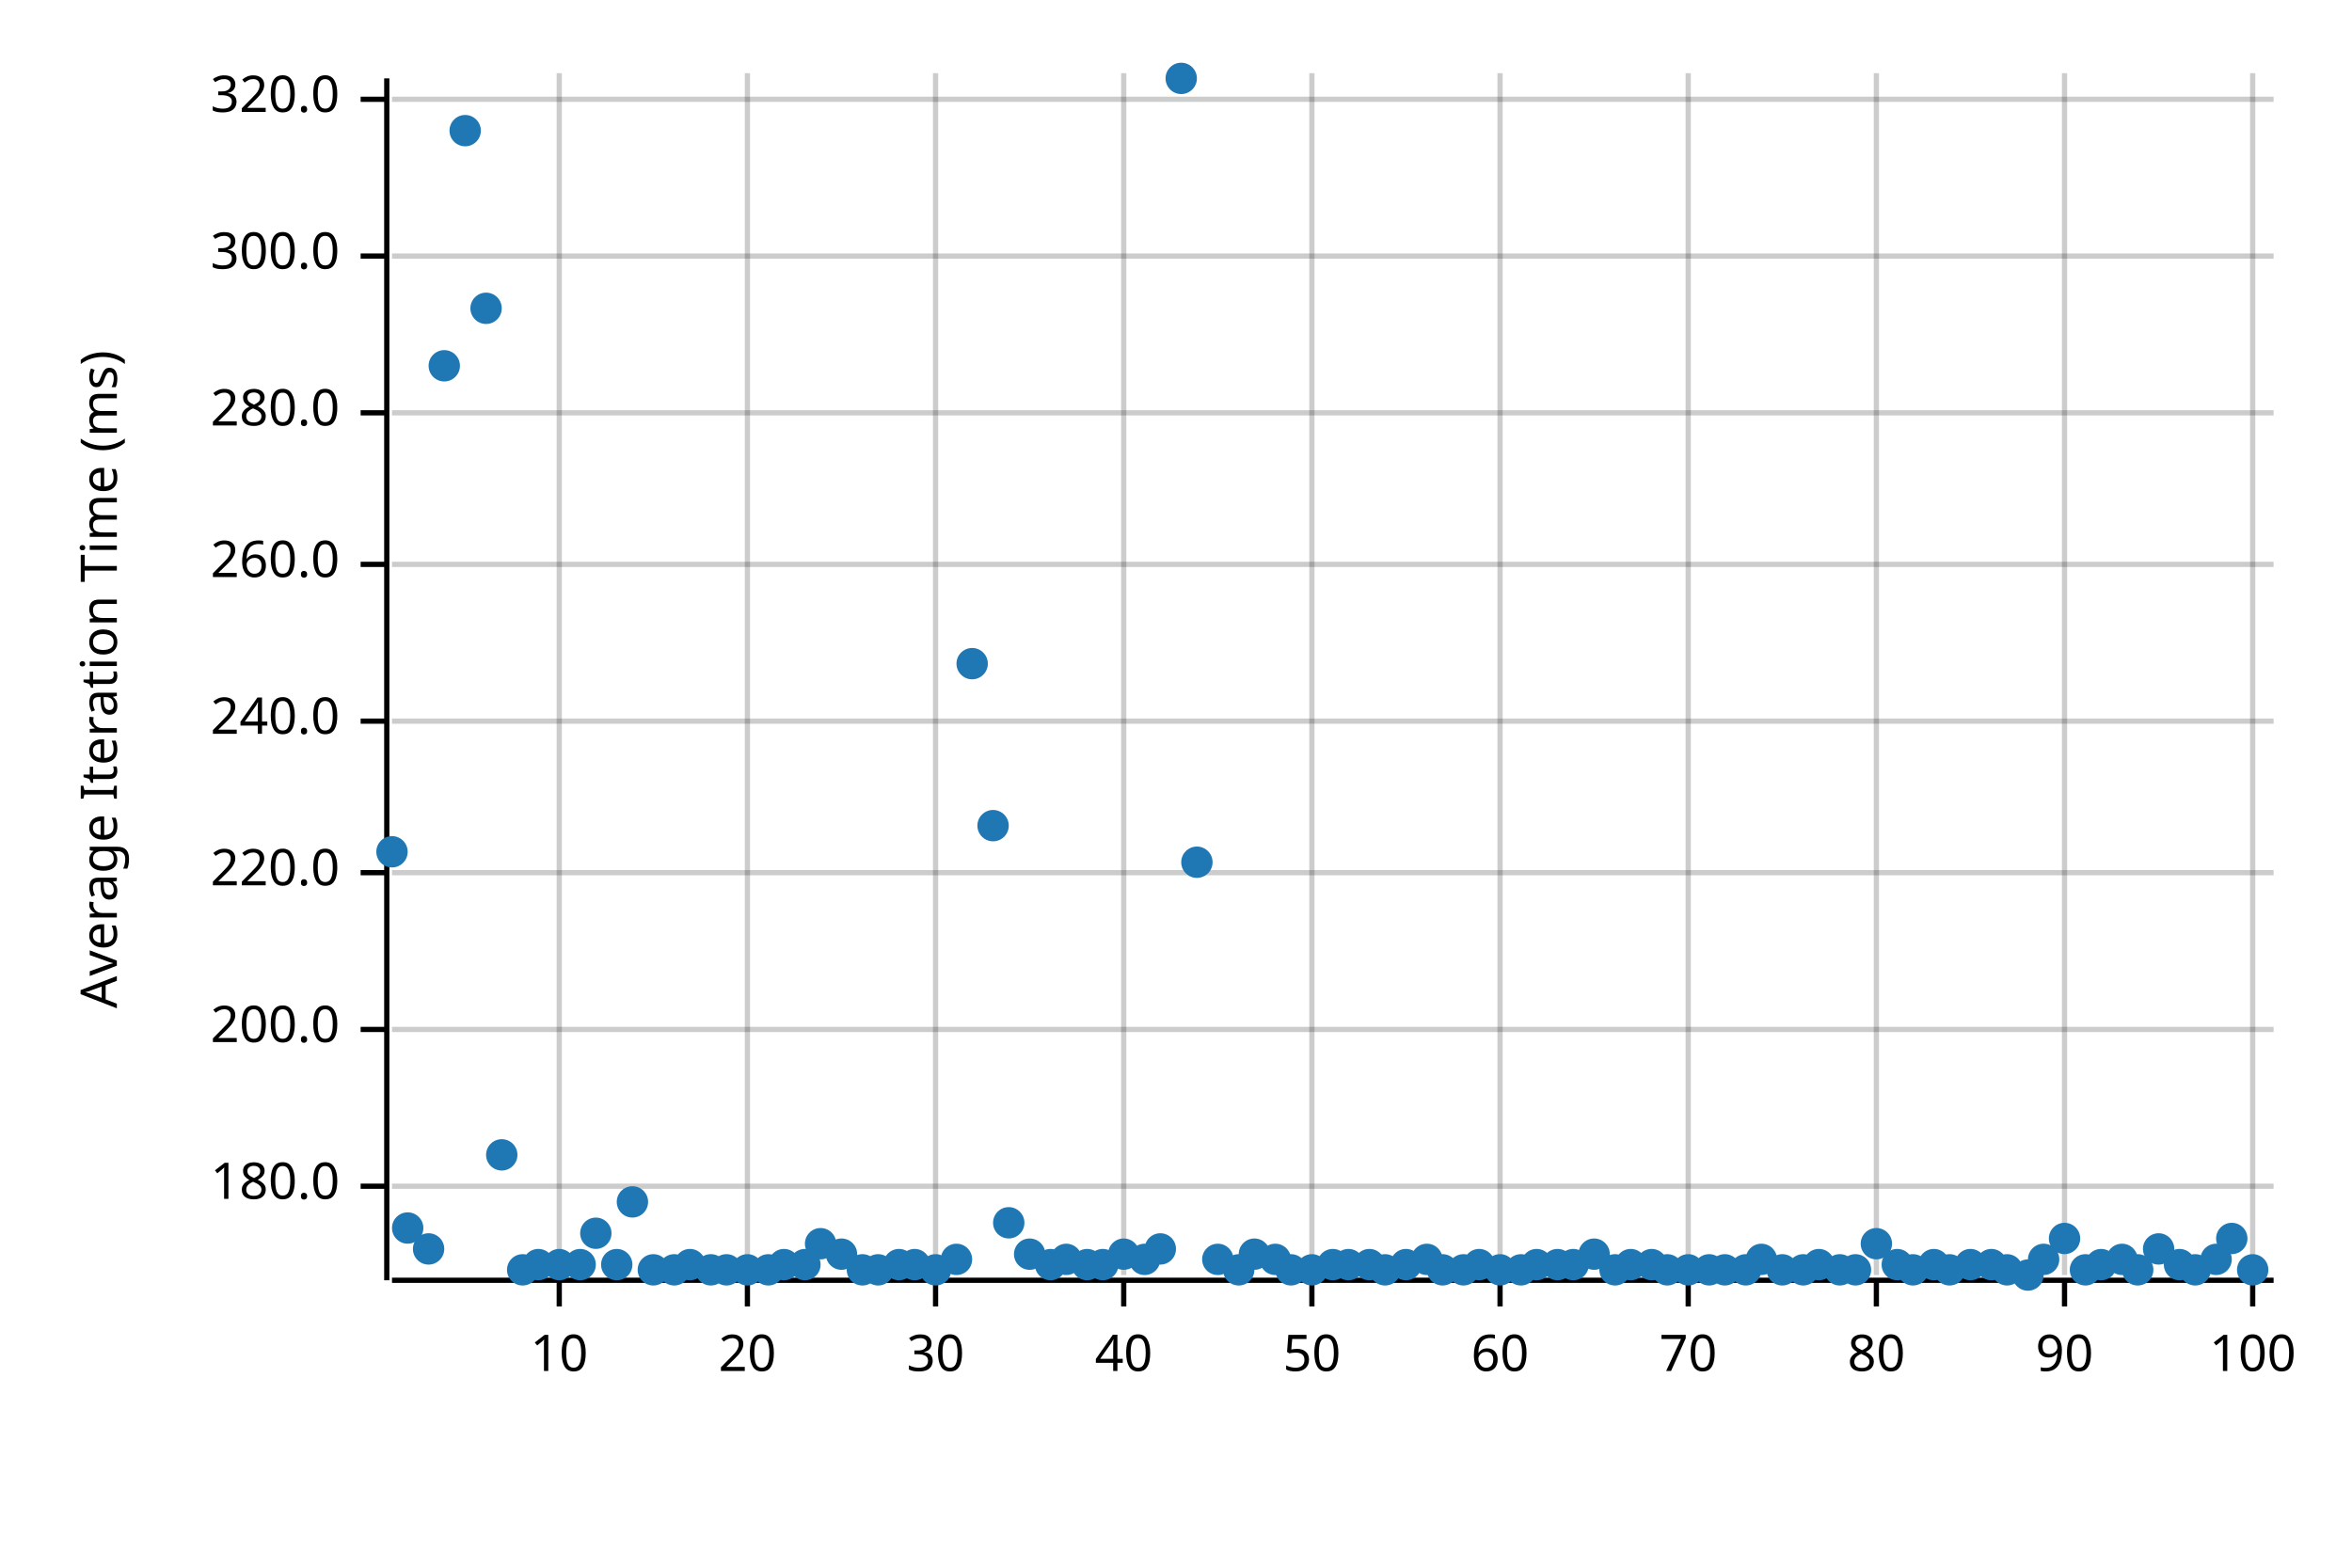
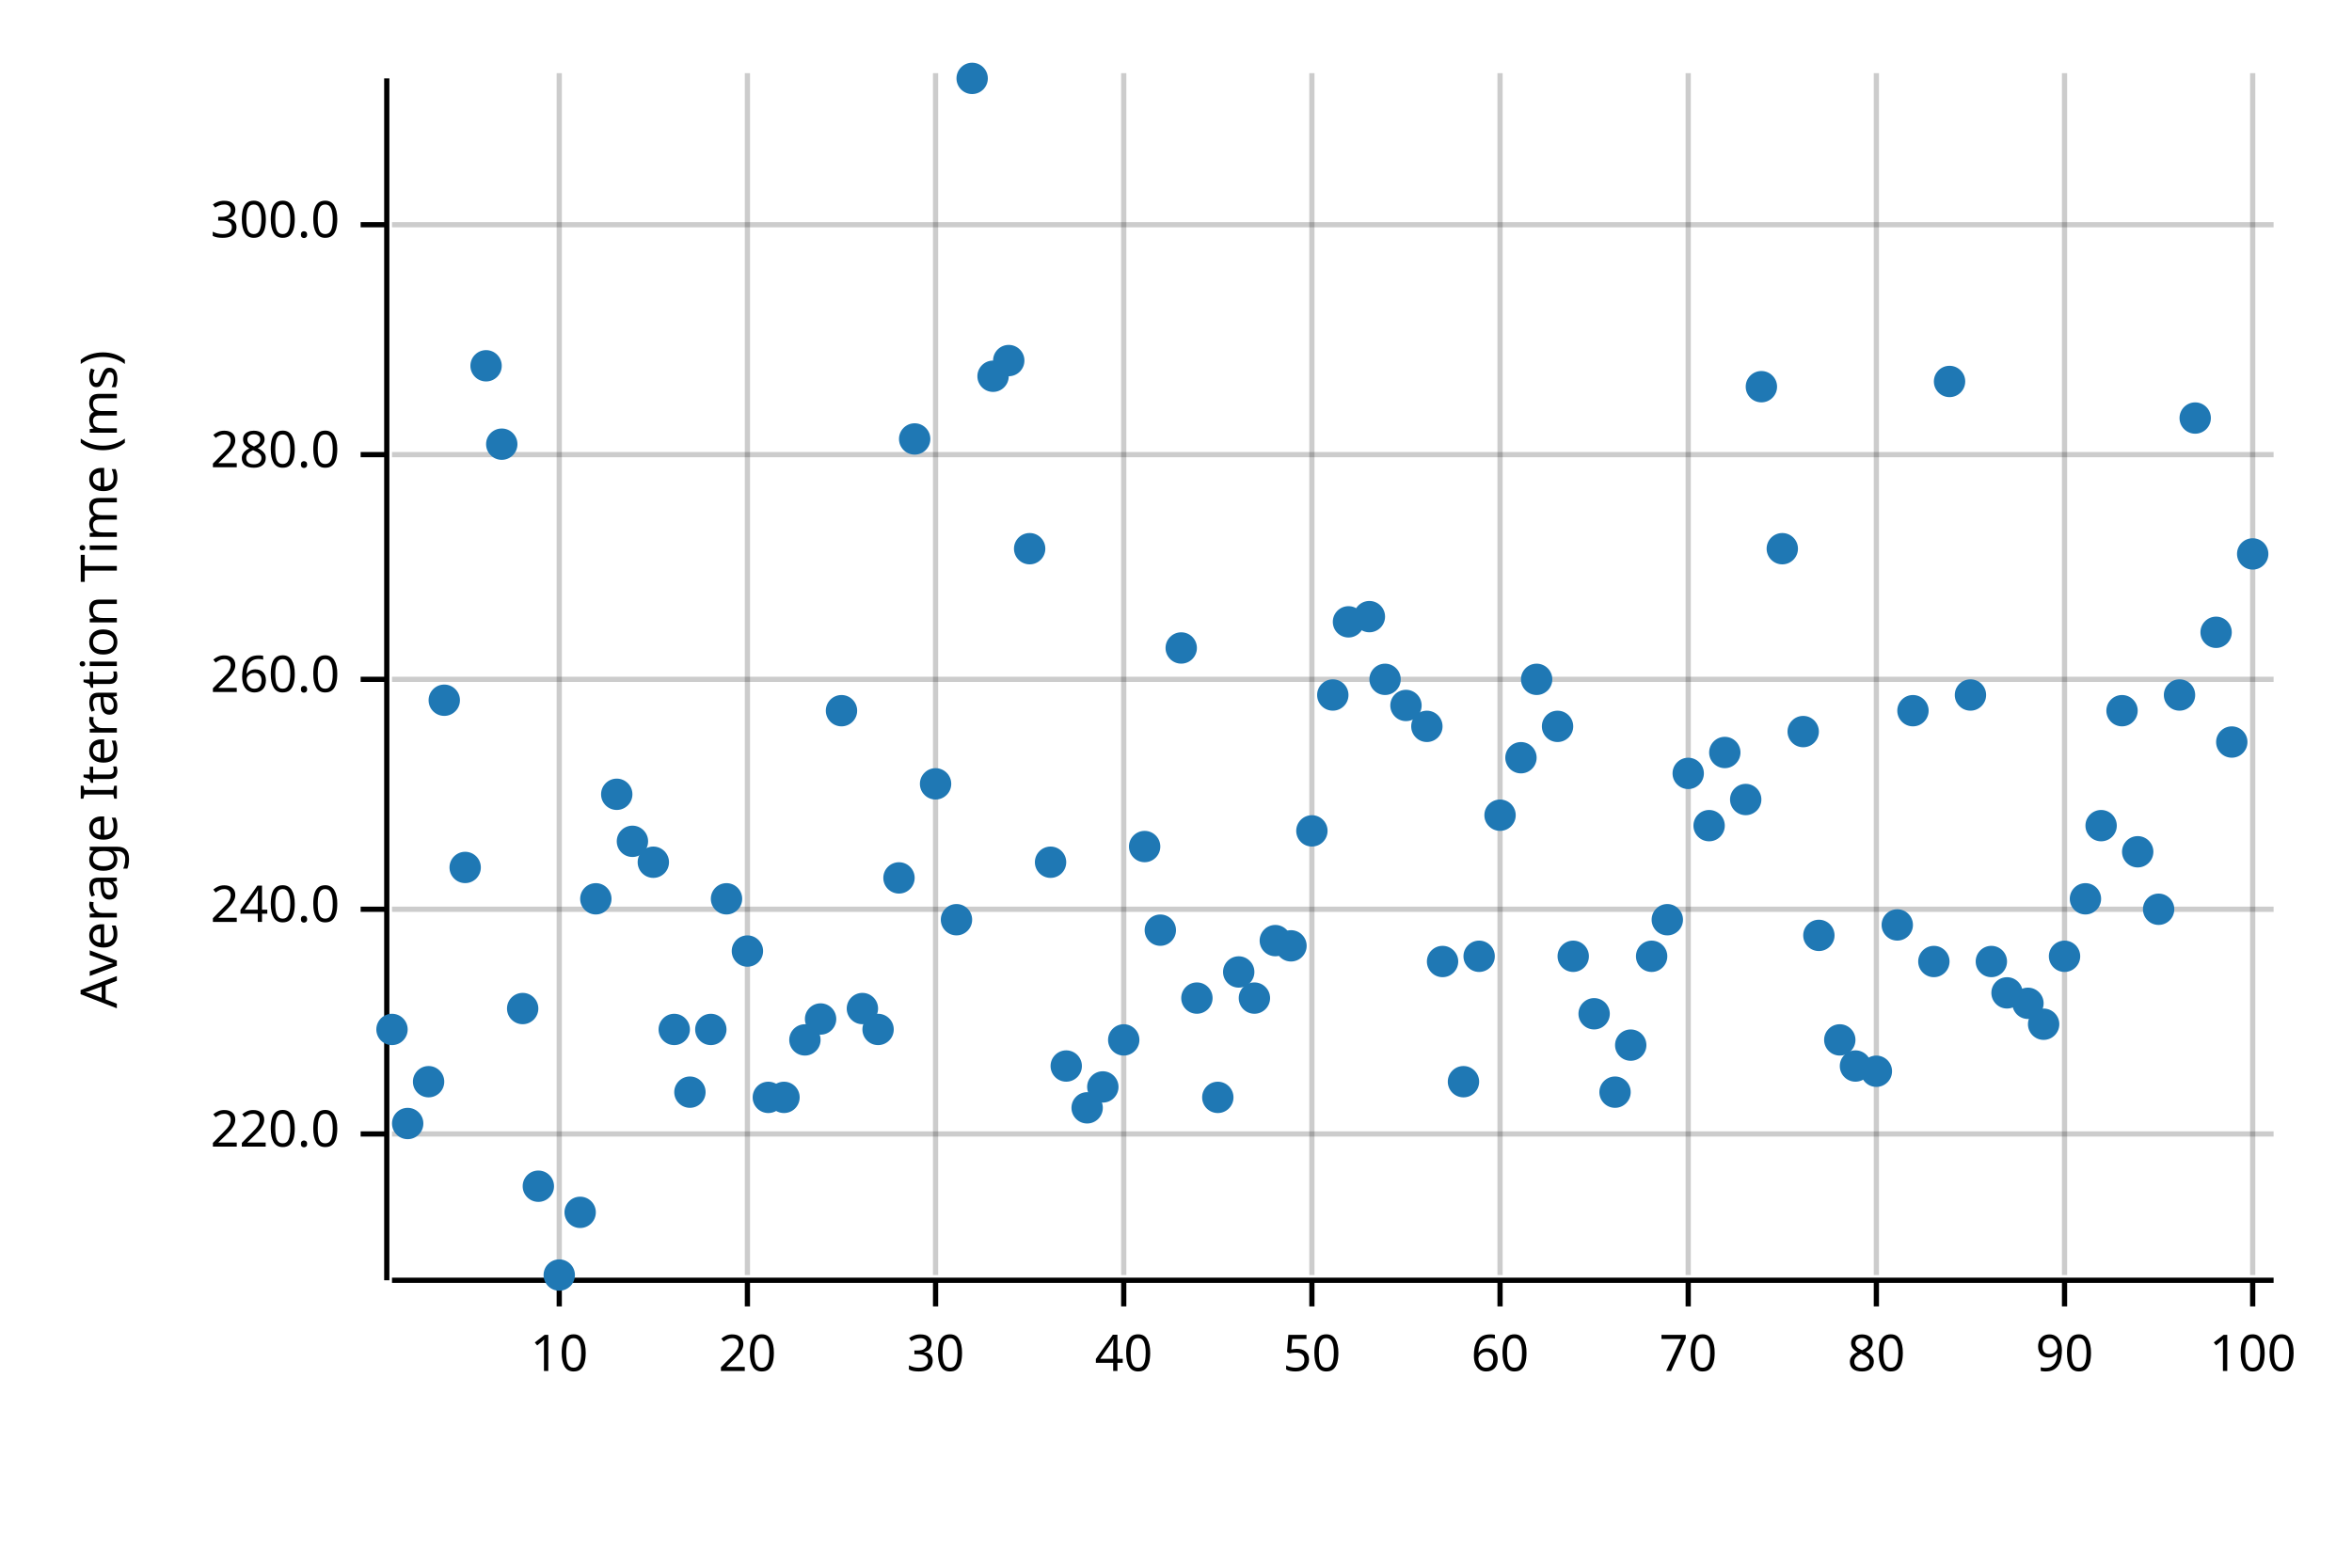
<svg xmlns="http://www.w3.org/2000/svg" width="450" height="300" viewBox="0 0 450 300">
  <text x="15" y="130" dy="0.76em" text-anchor="middle" font-family="sans-serif" font-size="9.677" opacity="1" fill="#000000" transform="rotate(270, 15, 130)">
Average Iteration Time (ms)
</text>
  <line opacity="0.2" stroke="#000000" stroke-width="1" x1="107" y1="244" x2="107" y2="14" />
  <line opacity="0.2" stroke="#000000" stroke-width="1" x1="143" y1="244" x2="143" y2="14" />
  <line opacity="0.2" stroke="#000000" stroke-width="1" x1="179" y1="244" x2="179" y2="14" />
  <line opacity="0.2" stroke="#000000" stroke-width="1" x1="215" y1="244" x2="215" y2="14" />
  <line opacity="0.2" stroke="#000000" stroke-width="1" x1="251" y1="244" x2="251" y2="14" />
  <line opacity="0.2" stroke="#000000" stroke-width="1" x1="287" y1="244" x2="287" y2="14" />
  <line opacity="0.2" stroke="#000000" stroke-width="1" x1="323" y1="244" x2="323" y2="14" />
  <line opacity="0.2" stroke="#000000" stroke-width="1" x1="359" y1="244" x2="359" y2="14" />
  <line opacity="0.2" stroke="#000000" stroke-width="1" x1="395" y1="244" x2="395" y2="14" />
  <line opacity="0.2" stroke="#000000" stroke-width="1" x1="431" y1="244" x2="431" y2="14" />
-   <line opacity="0.2" stroke="#000000" stroke-width="1" x1="75" y1="227" x2="435" y2="227" />
-   <line opacity="0.2" stroke="#000000" stroke-width="1" x1="75" y1="197" x2="435" y2="197" />
-   <line opacity="0.2" stroke="#000000" stroke-width="1" x1="75" y1="167" x2="435" y2="167" />
-   <line opacity="0.2" stroke="#000000" stroke-width="1" x1="75" y1="138" x2="435" y2="138" />
-   <line opacity="0.2" stroke="#000000" stroke-width="1" x1="75" y1="108" x2="435" y2="108" />
-   <line opacity="0.2" stroke="#000000" stroke-width="1" x1="75" y1="79" x2="435" y2="79" />
-   <line opacity="0.2" stroke="#000000" stroke-width="1" x1="75" y1="49" x2="435" y2="49" />
-   <line opacity="0.2" stroke="#000000" stroke-width="1" x1="75" y1="19" x2="435" y2="19" />
+   <line opacity="0.2" stroke="#000000" stroke-width="1" x1="75" y1="217" x2="435" y2="217" />
+   <line opacity="0.2" stroke="#000000" stroke-width="1" x1="75" y1="174" x2="435" y2="174" />
+   <line opacity="0.2" stroke="#000000" stroke-width="1" x1="75" y1="130" x2="435" y2="130" />
+   <line opacity="0.2" stroke="#000000" stroke-width="1" x1="75" y1="87" x2="435" y2="87" />
+   <line opacity="0.2" stroke="#000000" stroke-width="1" x1="75" y1="43" x2="435" y2="43" />
  <polyline fill="none" opacity="1" stroke="#000000" stroke-width="1" points="74,15 74,245 " />
-   <text x="65" y="227" dy="0.5ex" text-anchor="end" font-family="sans-serif" font-size="9.677" opacity="1" fill="#000000">
- 180.0
- </text>
-   <polyline fill="none" opacity="1" stroke="#000000" stroke-width="1" points="69,227 74,227 " />
-   <text x="65" y="197" dy="0.5ex" text-anchor="end" font-family="sans-serif" font-size="9.677" opacity="1" fill="#000000">
- 200.0
- </text>
-   <polyline fill="none" opacity="1" stroke="#000000" stroke-width="1" points="69,197 74,197 " />
-   <text x="65" y="167" dy="0.5ex" text-anchor="end" font-family="sans-serif" font-size="9.677" opacity="1" fill="#000000">
+   <text x="65" y="217" dy="0.5ex" text-anchor="end" font-family="sans-serif" font-size="9.677" opacity="1" fill="#000000">
220.0
</text>
-   <polyline fill="none" opacity="1" stroke="#000000" stroke-width="1" points="69,167 74,167 " />
-   <text x="65" y="138" dy="0.5ex" text-anchor="end" font-family="sans-serif" font-size="9.677" opacity="1" fill="#000000">
+   <polyline fill="none" opacity="1" stroke="#000000" stroke-width="1" points="69,217 74,217 " />
+   <text x="65" y="174" dy="0.5ex" text-anchor="end" font-family="sans-serif" font-size="9.677" opacity="1" fill="#000000">
240.0
</text>
-   <polyline fill="none" opacity="1" stroke="#000000" stroke-width="1" points="69,138 74,138 " />
-   <text x="65" y="108" dy="0.5ex" text-anchor="end" font-family="sans-serif" font-size="9.677" opacity="1" fill="#000000">
+   <polyline fill="none" opacity="1" stroke="#000000" stroke-width="1" points="69,174 74,174 " />
+   <text x="65" y="130" dy="0.5ex" text-anchor="end" font-family="sans-serif" font-size="9.677" opacity="1" fill="#000000">
260.0
</text>
-   <polyline fill="none" opacity="1" stroke="#000000" stroke-width="1" points="69,108 74,108 " />
-   <text x="65" y="79" dy="0.5ex" text-anchor="end" font-family="sans-serif" font-size="9.677" opacity="1" fill="#000000">
+   <polyline fill="none" opacity="1" stroke="#000000" stroke-width="1" points="69,130 74,130 " />
+   <text x="65" y="87" dy="0.5ex" text-anchor="end" font-family="sans-serif" font-size="9.677" opacity="1" fill="#000000">
280.0
</text>
-   <polyline fill="none" opacity="1" stroke="#000000" stroke-width="1" points="69,79 74,79 " />
-   <text x="65" y="49" dy="0.5ex" text-anchor="end" font-family="sans-serif" font-size="9.677" opacity="1" fill="#000000">
+   <polyline fill="none" opacity="1" stroke="#000000" stroke-width="1" points="69,87 74,87 " />
+   <text x="65" y="43" dy="0.5ex" text-anchor="end" font-family="sans-serif" font-size="9.677" opacity="1" fill="#000000">
300.0
</text>
-   <polyline fill="none" opacity="1" stroke="#000000" stroke-width="1" points="69,49 74,49 " />
-   <text x="65" y="19" dy="0.5ex" text-anchor="end" font-family="sans-serif" font-size="9.677" opacity="1" fill="#000000">
- 320.0
- </text>
-   <polyline fill="none" opacity="1" stroke="#000000" stroke-width="1" points="69,19 74,19 " />
+   <polyline fill="none" opacity="1" stroke="#000000" stroke-width="1" points="69,43 74,43 " />
  <polyline fill="none" opacity="1" stroke="#000000" stroke-width="1" points="75,245 435,245 " />
  <text x="107" y="255" dy="0.76em" text-anchor="middle" font-family="sans-serif" font-size="9.677" opacity="1" fill="#000000">
10
</text>
  <polyline fill="none" opacity="1" stroke="#000000" stroke-width="1" points="107,245 107,250 " />
  <text x="143" y="255" dy="0.76em" text-anchor="middle" font-family="sans-serif" font-size="9.677" opacity="1" fill="#000000">
20
</text>
  <polyline fill="none" opacity="1" stroke="#000000" stroke-width="1" points="143,245 143,250 " />
  <text x="179" y="255" dy="0.76em" text-anchor="middle" font-family="sans-serif" font-size="9.677" opacity="1" fill="#000000">
30
</text>
  <polyline fill="none" opacity="1" stroke="#000000" stroke-width="1" points="179,245 179,250 " />
  <text x="215" y="255" dy="0.76em" text-anchor="middle" font-family="sans-serif" font-size="9.677" opacity="1" fill="#000000">
40
</text>
  <polyline fill="none" opacity="1" stroke="#000000" stroke-width="1" points="215,245 215,250 " />
  <text x="251" y="255" dy="0.76em" text-anchor="middle" font-family="sans-serif" font-size="9.677" opacity="1" fill="#000000">
50
</text>
  <polyline fill="none" opacity="1" stroke="#000000" stroke-width="1" points="251,245 251,250 " />
  <text x="287" y="255" dy="0.76em" text-anchor="middle" font-family="sans-serif" font-size="9.677" opacity="1" fill="#000000">
60
</text>
  <polyline fill="none" opacity="1" stroke="#000000" stroke-width="1" points="287,245 287,250 " />
  <text x="323" y="255" dy="0.76em" text-anchor="middle" font-family="sans-serif" font-size="9.677" opacity="1" fill="#000000">
70
</text>
  <polyline fill="none" opacity="1" stroke="#000000" stroke-width="1" points="323,245 323,250 " />
  <text x="359" y="255" dy="0.76em" text-anchor="middle" font-family="sans-serif" font-size="9.677" opacity="1" fill="#000000">
80
</text>
  <polyline fill="none" opacity="1" stroke="#000000" stroke-width="1" points="359,245 359,250 " />
  <text x="395" y="255" dy="0.76em" text-anchor="middle" font-family="sans-serif" font-size="9.677" opacity="1" fill="#000000">
90
</text>
  <polyline fill="none" opacity="1" stroke="#000000" stroke-width="1" points="395,245 395,250 " />
  <text x="431" y="255" dy="0.76em" text-anchor="middle" font-family="sans-serif" font-size="9.677" opacity="1" fill="#000000">
100
</text>
  <polyline fill="none" opacity="1" stroke="#000000" stroke-width="1" points="431,245 431,250 " />
-   <circle cx="75" cy="163" r="3" opacity="1" fill="#1F78B4" stroke="none" stroke-width="1" />
-   <circle cx="78" cy="235" r="3" opacity="1" fill="#1F78B4" stroke="none" stroke-width="1" />
-   <circle cx="82" cy="239" r="3" opacity="1" fill="#1F78B4" stroke="none" stroke-width="1" />
-   <circle cx="85" cy="70" r="3" opacity="1" fill="#1F78B4" stroke="none" stroke-width="1" />
-   <circle cx="89" cy="25" r="3" opacity="1" fill="#1F78B4" stroke="none" stroke-width="1" />
-   <circle cx="93" cy="59" r="3" opacity="1" fill="#1F78B4" stroke="none" stroke-width="1" />
-   <circle cx="96" cy="221" r="3" opacity="1" fill="#1F78B4" stroke="none" stroke-width="1" />
-   <circle cx="100" cy="243" r="3" opacity="1" fill="#1F78B4" stroke="none" stroke-width="1" />
-   <circle cx="103" cy="242" r="3" opacity="1" fill="#1F78B4" stroke="none" stroke-width="1" />
-   <circle cx="107" cy="242" r="3" opacity="1" fill="#1F78B4" stroke="none" stroke-width="1" />
-   <circle cx="111" cy="242" r="3" opacity="1" fill="#1F78B4" stroke="none" stroke-width="1" />
-   <circle cx="114" cy="236" r="3" opacity="1" fill="#1F78B4" stroke="none" stroke-width="1" />
-   <circle cx="118" cy="242" r="3" opacity="1" fill="#1F78B4" stroke="none" stroke-width="1" />
-   <circle cx="121" cy="230" r="3" opacity="1" fill="#1F78B4" stroke="none" stroke-width="1" />
-   <circle cx="125" cy="243" r="3" opacity="1" fill="#1F78B4" stroke="none" stroke-width="1" />
-   <circle cx="129" cy="243" r="3" opacity="1" fill="#1F78B4" stroke="none" stroke-width="1" />
-   <circle cx="132" cy="242" r="3" opacity="1" fill="#1F78B4" stroke="none" stroke-width="1" />
-   <circle cx="136" cy="243" r="3" opacity="1" fill="#1F78B4" stroke="none" stroke-width="1" />
-   <circle cx="139" cy="243" r="3" opacity="1" fill="#1F78B4" stroke="none" stroke-width="1" />
-   <circle cx="143" cy="243" r="3" opacity="1" fill="#1F78B4" stroke="none" stroke-width="1" />
-   <circle cx="147" cy="243" r="3" opacity="1" fill="#1F78B4" stroke="none" stroke-width="1" />
-   <circle cx="150" cy="242" r="3" opacity="1" fill="#1F78B4" stroke="none" stroke-width="1" />
-   <circle cx="154" cy="242" r="3" opacity="1" fill="#1F78B4" stroke="none" stroke-width="1" />
-   <circle cx="157" cy="238" r="3" opacity="1" fill="#1F78B4" stroke="none" stroke-width="1" />
-   <circle cx="161" cy="240" r="3" opacity="1" fill="#1F78B4" stroke="none" stroke-width="1" />
-   <circle cx="165" cy="243" r="3" opacity="1" fill="#1F78B4" stroke="none" stroke-width="1" />
-   <circle cx="168" cy="243" r="3" opacity="1" fill="#1F78B4" stroke="none" stroke-width="1" />
-   <circle cx="172" cy="242" r="3" opacity="1" fill="#1F78B4" stroke="none" stroke-width="1" />
-   <circle cx="175" cy="242" r="3" opacity="1" fill="#1F78B4" stroke="none" stroke-width="1" />
-   <circle cx="179" cy="243" r="3" opacity="1" fill="#1F78B4" stroke="none" stroke-width="1" />
-   <circle cx="183" cy="241" r="3" opacity="1" fill="#1F78B4" stroke="none" stroke-width="1" />
-   <circle cx="186" cy="127" r="3" opacity="1" fill="#1F78B4" stroke="none" stroke-width="1" />
-   <circle cx="190" cy="158" r="3" opacity="1" fill="#1F78B4" stroke="none" stroke-width="1" />
-   <circle cx="193" cy="234" r="3" opacity="1" fill="#1F78B4" stroke="none" stroke-width="1" />
-   <circle cx="197" cy="240" r="3" opacity="1" fill="#1F78B4" stroke="none" stroke-width="1" />
-   <circle cx="201" cy="242" r="3" opacity="1" fill="#1F78B4" stroke="none" stroke-width="1" />
-   <circle cx="204" cy="241" r="3" opacity="1" fill="#1F78B4" stroke="none" stroke-width="1" />
-   <circle cx="208" cy="242" r="3" opacity="1" fill="#1F78B4" stroke="none" stroke-width="1" />
-   <circle cx="211" cy="242" r="3" opacity="1" fill="#1F78B4" stroke="none" stroke-width="1" />
-   <circle cx="215" cy="240" r="3" opacity="1" fill="#1F78B4" stroke="none" stroke-width="1" />
-   <circle cx="219" cy="241" r="3" opacity="1" fill="#1F78B4" stroke="none" stroke-width="1" />
-   <circle cx="222" cy="239" r="3" opacity="1" fill="#1F78B4" stroke="none" stroke-width="1" />
-   <circle cx="226" cy="15" r="3" opacity="1" fill="#1F78B4" stroke="none" stroke-width="1" />
-   <circle cx="229" cy="165" r="3" opacity="1" fill="#1F78B4" stroke="none" stroke-width="1" />
-   <circle cx="233" cy="241" r="3" opacity="1" fill="#1F78B4" stroke="none" stroke-width="1" />
-   <circle cx="237" cy="243" r="3" opacity="1" fill="#1F78B4" stroke="none" stroke-width="1" />
-   <circle cx="240" cy="240" r="3" opacity="1" fill="#1F78B4" stroke="none" stroke-width="1" />
-   <circle cx="244" cy="241" r="3" opacity="1" fill="#1F78B4" stroke="none" stroke-width="1" />
-   <circle cx="247" cy="243" r="3" opacity="1" fill="#1F78B4" stroke="none" stroke-width="1" />
-   <circle cx="251" cy="243" r="3" opacity="1" fill="#1F78B4" stroke="none" stroke-width="1" />
-   <circle cx="255" cy="242" r="3" opacity="1" fill="#1F78B4" stroke="none" stroke-width="1" />
-   <circle cx="258" cy="242" r="3" opacity="1" fill="#1F78B4" stroke="none" stroke-width="1" />
-   <circle cx="262" cy="242" r="3" opacity="1" fill="#1F78B4" stroke="none" stroke-width="1" />
-   <circle cx="265" cy="243" r="3" opacity="1" fill="#1F78B4" stroke="none" stroke-width="1" />
-   <circle cx="269" cy="242" r="3" opacity="1" fill="#1F78B4" stroke="none" stroke-width="1" />
-   <circle cx="273" cy="241" r="3" opacity="1" fill="#1F78B4" stroke="none" stroke-width="1" />
-   <circle cx="276" cy="243" r="3" opacity="1" fill="#1F78B4" stroke="none" stroke-width="1" />
-   <circle cx="280" cy="243" r="3" opacity="1" fill="#1F78B4" stroke="none" stroke-width="1" />
-   <circle cx="283" cy="242" r="3" opacity="1" fill="#1F78B4" stroke="none" stroke-width="1" />
-   <circle cx="287" cy="243" r="3" opacity="1" fill="#1F78B4" stroke="none" stroke-width="1" />
-   <circle cx="291" cy="243" r="3" opacity="1" fill="#1F78B4" stroke="none" stroke-width="1" />
-   <circle cx="294" cy="242" r="3" opacity="1" fill="#1F78B4" stroke="none" stroke-width="1" />
-   <circle cx="298" cy="242" r="3" opacity="1" fill="#1F78B4" stroke="none" stroke-width="1" />
-   <circle cx="301" cy="242" r="3" opacity="1" fill="#1F78B4" stroke="none" stroke-width="1" />
-   <circle cx="305" cy="240" r="3" opacity="1" fill="#1F78B4" stroke="none" stroke-width="1" />
-   <circle cx="309" cy="243" r="3" opacity="1" fill="#1F78B4" stroke="none" stroke-width="1" />
-   <circle cx="312" cy="242" r="3" opacity="1" fill="#1F78B4" stroke="none" stroke-width="1" />
-   <circle cx="316" cy="242" r="3" opacity="1" fill="#1F78B4" stroke="none" stroke-width="1" />
-   <circle cx="319" cy="243" r="3" opacity="1" fill="#1F78B4" stroke="none" stroke-width="1" />
-   <circle cx="323" cy="243" r="3" opacity="1" fill="#1F78B4" stroke="none" stroke-width="1" />
-   <circle cx="327" cy="243" r="3" opacity="1" fill="#1F78B4" stroke="none" stroke-width="1" />
-   <circle cx="330" cy="243" r="3" opacity="1" fill="#1F78B4" stroke="none" stroke-width="1" />
-   <circle cx="334" cy="243" r="3" opacity="1" fill="#1F78B4" stroke="none" stroke-width="1" />
-   <circle cx="337" cy="241" r="3" opacity="1" fill="#1F78B4" stroke="none" stroke-width="1" />
-   <circle cx="341" cy="243" r="3" opacity="1" fill="#1F78B4" stroke="none" stroke-width="1" />
-   <circle cx="345" cy="243" r="3" opacity="1" fill="#1F78B4" stroke="none" stroke-width="1" />
-   <circle cx="348" cy="242" r="3" opacity="1" fill="#1F78B4" stroke="none" stroke-width="1" />
-   <circle cx="352" cy="243" r="3" opacity="1" fill="#1F78B4" stroke="none" stroke-width="1" />
-   <circle cx="355" cy="243" r="3" opacity="1" fill="#1F78B4" stroke="none" stroke-width="1" />
-   <circle cx="359" cy="238" r="3" opacity="1" fill="#1F78B4" stroke="none" stroke-width="1" />
-   <circle cx="363" cy="242" r="3" opacity="1" fill="#1F78B4" stroke="none" stroke-width="1" />
-   <circle cx="366" cy="243" r="3" opacity="1" fill="#1F78B4" stroke="none" stroke-width="1" />
-   <circle cx="370" cy="242" r="3" opacity="1" fill="#1F78B4" stroke="none" stroke-width="1" />
-   <circle cx="373" cy="243" r="3" opacity="1" fill="#1F78B4" stroke="none" stroke-width="1" />
-   <circle cx="377" cy="242" r="3" opacity="1" fill="#1F78B4" stroke="none" stroke-width="1" />
-   <circle cx="381" cy="242" r="3" opacity="1" fill="#1F78B4" stroke="none" stroke-width="1" />
-   <circle cx="384" cy="243" r="3" opacity="1" fill="#1F78B4" stroke="none" stroke-width="1" />
-   <circle cx="388" cy="244" r="3" opacity="1" fill="#1F78B4" stroke="none" stroke-width="1" />
-   <circle cx="391" cy="241" r="3" opacity="1" fill="#1F78B4" stroke="none" stroke-width="1" />
-   <circle cx="395" cy="237" r="3" opacity="1" fill="#1F78B4" stroke="none" stroke-width="1" />
-   <circle cx="399" cy="243" r="3" opacity="1" fill="#1F78B4" stroke="none" stroke-width="1" />
-   <circle cx="402" cy="242" r="3" opacity="1" fill="#1F78B4" stroke="none" stroke-width="1" />
-   <circle cx="406" cy="241" r="3" opacity="1" fill="#1F78B4" stroke="none" stroke-width="1" />
-   <circle cx="409" cy="243" r="3" opacity="1" fill="#1F78B4" stroke="none" stroke-width="1" />
-   <circle cx="413" cy="239" r="3" opacity="1" fill="#1F78B4" stroke="none" stroke-width="1" />
-   <circle cx="417" cy="242" r="3" opacity="1" fill="#1F78B4" stroke="none" stroke-width="1" />
-   <circle cx="420" cy="243" r="3" opacity="1" fill="#1F78B4" stroke="none" stroke-width="1" />
-   <circle cx="424" cy="241" r="3" opacity="1" fill="#1F78B4" stroke="none" stroke-width="1" />
-   <circle cx="427" cy="237" r="3" opacity="1" fill="#1F78B4" stroke="none" stroke-width="1" />
-   <circle cx="431" cy="243" r="3" opacity="1" fill="#1F78B4" stroke="none" stroke-width="1" />
+   <circle cx="75" cy="197" r="3" opacity="1" fill="#1F78B4" stroke="none" stroke-width="1" />
+   <circle cx="78" cy="215" r="3" opacity="1" fill="#1F78B4" stroke="none" stroke-width="1" />
+   <circle cx="82" cy="207" r="3" opacity="1" fill="#1F78B4" stroke="none" stroke-width="1" />
+   <circle cx="85" cy="134" r="3" opacity="1" fill="#1F78B4" stroke="none" stroke-width="1" />
+   <circle cx="89" cy="166" r="3" opacity="1" fill="#1F78B4" stroke="none" stroke-width="1" />
+   <circle cx="93" cy="70" r="3" opacity="1" fill="#1F78B4" stroke="none" stroke-width="1" />
+   <circle cx="96" cy="85" r="3" opacity="1" fill="#1F78B4" stroke="none" stroke-width="1" />
+   <circle cx="100" cy="193" r="3" opacity="1" fill="#1F78B4" stroke="none" stroke-width="1" />
+   <circle cx="103" cy="227" r="3" opacity="1" fill="#1F78B4" stroke="none" stroke-width="1" />
+   <circle cx="107" cy="244" r="3" opacity="1" fill="#1F78B4" stroke="none" stroke-width="1" />
+   <circle cx="111" cy="232" r="3" opacity="1" fill="#1F78B4" stroke="none" stroke-width="1" />
+   <circle cx="114" cy="172" r="3" opacity="1" fill="#1F78B4" stroke="none" stroke-width="1" />
+   <circle cx="118" cy="152" r="3" opacity="1" fill="#1F78B4" stroke="none" stroke-width="1" />
+   <circle cx="121" cy="161" r="3" opacity="1" fill="#1F78B4" stroke="none" stroke-width="1" />
+   <circle cx="125" cy="165" r="3" opacity="1" fill="#1F78B4" stroke="none" stroke-width="1" />
+   <circle cx="129" cy="197" r="3" opacity="1" fill="#1F78B4" stroke="none" stroke-width="1" />
+   <circle cx="132" cy="209" r="3" opacity="1" fill="#1F78B4" stroke="none" stroke-width="1" />
+   <circle cx="136" cy="197" r="3" opacity="1" fill="#1F78B4" stroke="none" stroke-width="1" />
+   <circle cx="139" cy="172" r="3" opacity="1" fill="#1F78B4" stroke="none" stroke-width="1" />
+   <circle cx="143" cy="182" r="3" opacity="1" fill="#1F78B4" stroke="none" stroke-width="1" />
+   <circle cx="147" cy="210" r="3" opacity="1" fill="#1F78B4" stroke="none" stroke-width="1" />
+   <circle cx="150" cy="210" r="3" opacity="1" fill="#1F78B4" stroke="none" stroke-width="1" />
+   <circle cx="154" cy="199" r="3" opacity="1" fill="#1F78B4" stroke="none" stroke-width="1" />
+   <circle cx="157" cy="195" r="3" opacity="1" fill="#1F78B4" stroke="none" stroke-width="1" />
+   <circle cx="161" cy="136" r="3" opacity="1" fill="#1F78B4" stroke="none" stroke-width="1" />
+   <circle cx="165" cy="193" r="3" opacity="1" fill="#1F78B4" stroke="none" stroke-width="1" />
+   <circle cx="168" cy="197" r="3" opacity="1" fill="#1F78B4" stroke="none" stroke-width="1" />
+   <circle cx="172" cy="168" r="3" opacity="1" fill="#1F78B4" stroke="none" stroke-width="1" />
+   <circle cx="175" cy="84" r="3" opacity="1" fill="#1F78B4" stroke="none" stroke-width="1" />
+   <circle cx="179" cy="150" r="3" opacity="1" fill="#1F78B4" stroke="none" stroke-width="1" />
+   <circle cx="183" cy="176" r="3" opacity="1" fill="#1F78B4" stroke="none" stroke-width="1" />
+   <circle cx="186" cy="15" r="3" opacity="1" fill="#1F78B4" stroke="none" stroke-width="1" />
+   <circle cx="190" cy="72" r="3" opacity="1" fill="#1F78B4" stroke="none" stroke-width="1" />
+   <circle cx="193" cy="69" r="3" opacity="1" fill="#1F78B4" stroke="none" stroke-width="1" />
+   <circle cx="197" cy="105" r="3" opacity="1" fill="#1F78B4" stroke="none" stroke-width="1" />
+   <circle cx="201" cy="165" r="3" opacity="1" fill="#1F78B4" stroke="none" stroke-width="1" />
+   <circle cx="204" cy="204" r="3" opacity="1" fill="#1F78B4" stroke="none" stroke-width="1" />
+   <circle cx="208" cy="212" r="3" opacity="1" fill="#1F78B4" stroke="none" stroke-width="1" />
+   <circle cx="211" cy="208" r="3" opacity="1" fill="#1F78B4" stroke="none" stroke-width="1" />
+   <circle cx="215" cy="199" r="3" opacity="1" fill="#1F78B4" stroke="none" stroke-width="1" />
+   <circle cx="219" cy="162" r="3" opacity="1" fill="#1F78B4" stroke="none" stroke-width="1" />
+   <circle cx="222" cy="178" r="3" opacity="1" fill="#1F78B4" stroke="none" stroke-width="1" />
+   <circle cx="226" cy="124" r="3" opacity="1" fill="#1F78B4" stroke="none" stroke-width="1" />
+   <circle cx="229" cy="191" r="3" opacity="1" fill="#1F78B4" stroke="none" stroke-width="1" />
+   <circle cx="233" cy="210" r="3" opacity="1" fill="#1F78B4" stroke="none" stroke-width="1" />
+   <circle cx="237" cy="186" r="3" opacity="1" fill="#1F78B4" stroke="none" stroke-width="1" />
+   <circle cx="240" cy="191" r="3" opacity="1" fill="#1F78B4" stroke="none" stroke-width="1" />
+   <circle cx="244" cy="180" r="3" opacity="1" fill="#1F78B4" stroke="none" stroke-width="1" />
+   <circle cx="247" cy="181" r="3" opacity="1" fill="#1F78B4" stroke="none" stroke-width="1" />
+   <circle cx="251" cy="159" r="3" opacity="1" fill="#1F78B4" stroke="none" stroke-width="1" />
+   <circle cx="255" cy="133" r="3" opacity="1" fill="#1F78B4" stroke="none" stroke-width="1" />
+   <circle cx="258" cy="119" r="3" opacity="1" fill="#1F78B4" stroke="none" stroke-width="1" />
+   <circle cx="262" cy="118" r="3" opacity="1" fill="#1F78B4" stroke="none" stroke-width="1" />
+   <circle cx="265" cy="130" r="3" opacity="1" fill="#1F78B4" stroke="none" stroke-width="1" />
+   <circle cx="269" cy="135" r="3" opacity="1" fill="#1F78B4" stroke="none" stroke-width="1" />
+   <circle cx="273" cy="139" r="3" opacity="1" fill="#1F78B4" stroke="none" stroke-width="1" />
+   <circle cx="276" cy="184" r="3" opacity="1" fill="#1F78B4" stroke="none" stroke-width="1" />
+   <circle cx="280" cy="207" r="3" opacity="1" fill="#1F78B4" stroke="none" stroke-width="1" />
+   <circle cx="283" cy="183" r="3" opacity="1" fill="#1F78B4" stroke="none" stroke-width="1" />
+   <circle cx="287" cy="156" r="3" opacity="1" fill="#1F78B4" stroke="none" stroke-width="1" />
+   <circle cx="291" cy="145" r="3" opacity="1" fill="#1F78B4" stroke="none" stroke-width="1" />
+   <circle cx="294" cy="130" r="3" opacity="1" fill="#1F78B4" stroke="none" stroke-width="1" />
+   <circle cx="298" cy="139" r="3" opacity="1" fill="#1F78B4" stroke="none" stroke-width="1" />
+   <circle cx="301" cy="183" r="3" opacity="1" fill="#1F78B4" stroke="none" stroke-width="1" />
+   <circle cx="305" cy="194" r="3" opacity="1" fill="#1F78B4" stroke="none" stroke-width="1" />
+   <circle cx="309" cy="209" r="3" opacity="1" fill="#1F78B4" stroke="none" stroke-width="1" />
+   <circle cx="312" cy="200" r="3" opacity="1" fill="#1F78B4" stroke="none" stroke-width="1" />
+   <circle cx="316" cy="183" r="3" opacity="1" fill="#1F78B4" stroke="none" stroke-width="1" />
+   <circle cx="319" cy="176" r="3" opacity="1" fill="#1F78B4" stroke="none" stroke-width="1" />
+   <circle cx="323" cy="148" r="3" opacity="1" fill="#1F78B4" stroke="none" stroke-width="1" />
+   <circle cx="327" cy="158" r="3" opacity="1" fill="#1F78B4" stroke="none" stroke-width="1" />
+   <circle cx="330" cy="144" r="3" opacity="1" fill="#1F78B4" stroke="none" stroke-width="1" />
+   <circle cx="334" cy="153" r="3" opacity="1" fill="#1F78B4" stroke="none" stroke-width="1" />
+   <circle cx="337" cy="74" r="3" opacity="1" fill="#1F78B4" stroke="none" stroke-width="1" />
+   <circle cx="341" cy="105" r="3" opacity="1" fill="#1F78B4" stroke="none" stroke-width="1" />
+   <circle cx="345" cy="140" r="3" opacity="1" fill="#1F78B4" stroke="none" stroke-width="1" />
+   <circle cx="348" cy="179" r="3" opacity="1" fill="#1F78B4" stroke="none" stroke-width="1" />
+   <circle cx="352" cy="199" r="3" opacity="1" fill="#1F78B4" stroke="none" stroke-width="1" />
+   <circle cx="355" cy="204" r="3" opacity="1" fill="#1F78B4" stroke="none" stroke-width="1" />
+   <circle cx="359" cy="205" r="3" opacity="1" fill="#1F78B4" stroke="none" stroke-width="1" />
+   <circle cx="363" cy="177" r="3" opacity="1" fill="#1F78B4" stroke="none" stroke-width="1" />
+   <circle cx="366" cy="136" r="3" opacity="1" fill="#1F78B4" stroke="none" stroke-width="1" />
+   <circle cx="370" cy="184" r="3" opacity="1" fill="#1F78B4" stroke="none" stroke-width="1" />
+   <circle cx="373" cy="73" r="3" opacity="1" fill="#1F78B4" stroke="none" stroke-width="1" />
+   <circle cx="377" cy="133" r="3" opacity="1" fill="#1F78B4" stroke="none" stroke-width="1" />
+   <circle cx="381" cy="184" r="3" opacity="1" fill="#1F78B4" stroke="none" stroke-width="1" />
+   <circle cx="384" cy="190" r="3" opacity="1" fill="#1F78B4" stroke="none" stroke-width="1" />
+   <circle cx="388" cy="192" r="3" opacity="1" fill="#1F78B4" stroke="none" stroke-width="1" />
+   <circle cx="391" cy="196" r="3" opacity="1" fill="#1F78B4" stroke="none" stroke-width="1" />
+   <circle cx="395" cy="183" r="3" opacity="1" fill="#1F78B4" stroke="none" stroke-width="1" />
+   <circle cx="399" cy="172" r="3" opacity="1" fill="#1F78B4" stroke="none" stroke-width="1" />
+   <circle cx="402" cy="158" r="3" opacity="1" fill="#1F78B4" stroke="none" stroke-width="1" />
+   <circle cx="406" cy="136" r="3" opacity="1" fill="#1F78B4" stroke="none" stroke-width="1" />
+   <circle cx="409" cy="163" r="3" opacity="1" fill="#1F78B4" stroke="none" stroke-width="1" />
+   <circle cx="413" cy="174" r="3" opacity="1" fill="#1F78B4" stroke="none" stroke-width="1" />
+   <circle cx="417" cy="133" r="3" opacity="1" fill="#1F78B4" stroke="none" stroke-width="1" />
+   <circle cx="420" cy="80" r="3" opacity="1" fill="#1F78B4" stroke="none" stroke-width="1" />
+   <circle cx="424" cy="121" r="3" opacity="1" fill="#1F78B4" stroke="none" stroke-width="1" />
+   <circle cx="427" cy="142" r="3" opacity="1" fill="#1F78B4" stroke="none" stroke-width="1" />
+   <circle cx="431" cy="106" r="3" opacity="1" fill="#1F78B4" stroke="none" stroke-width="1" />
</svg>
